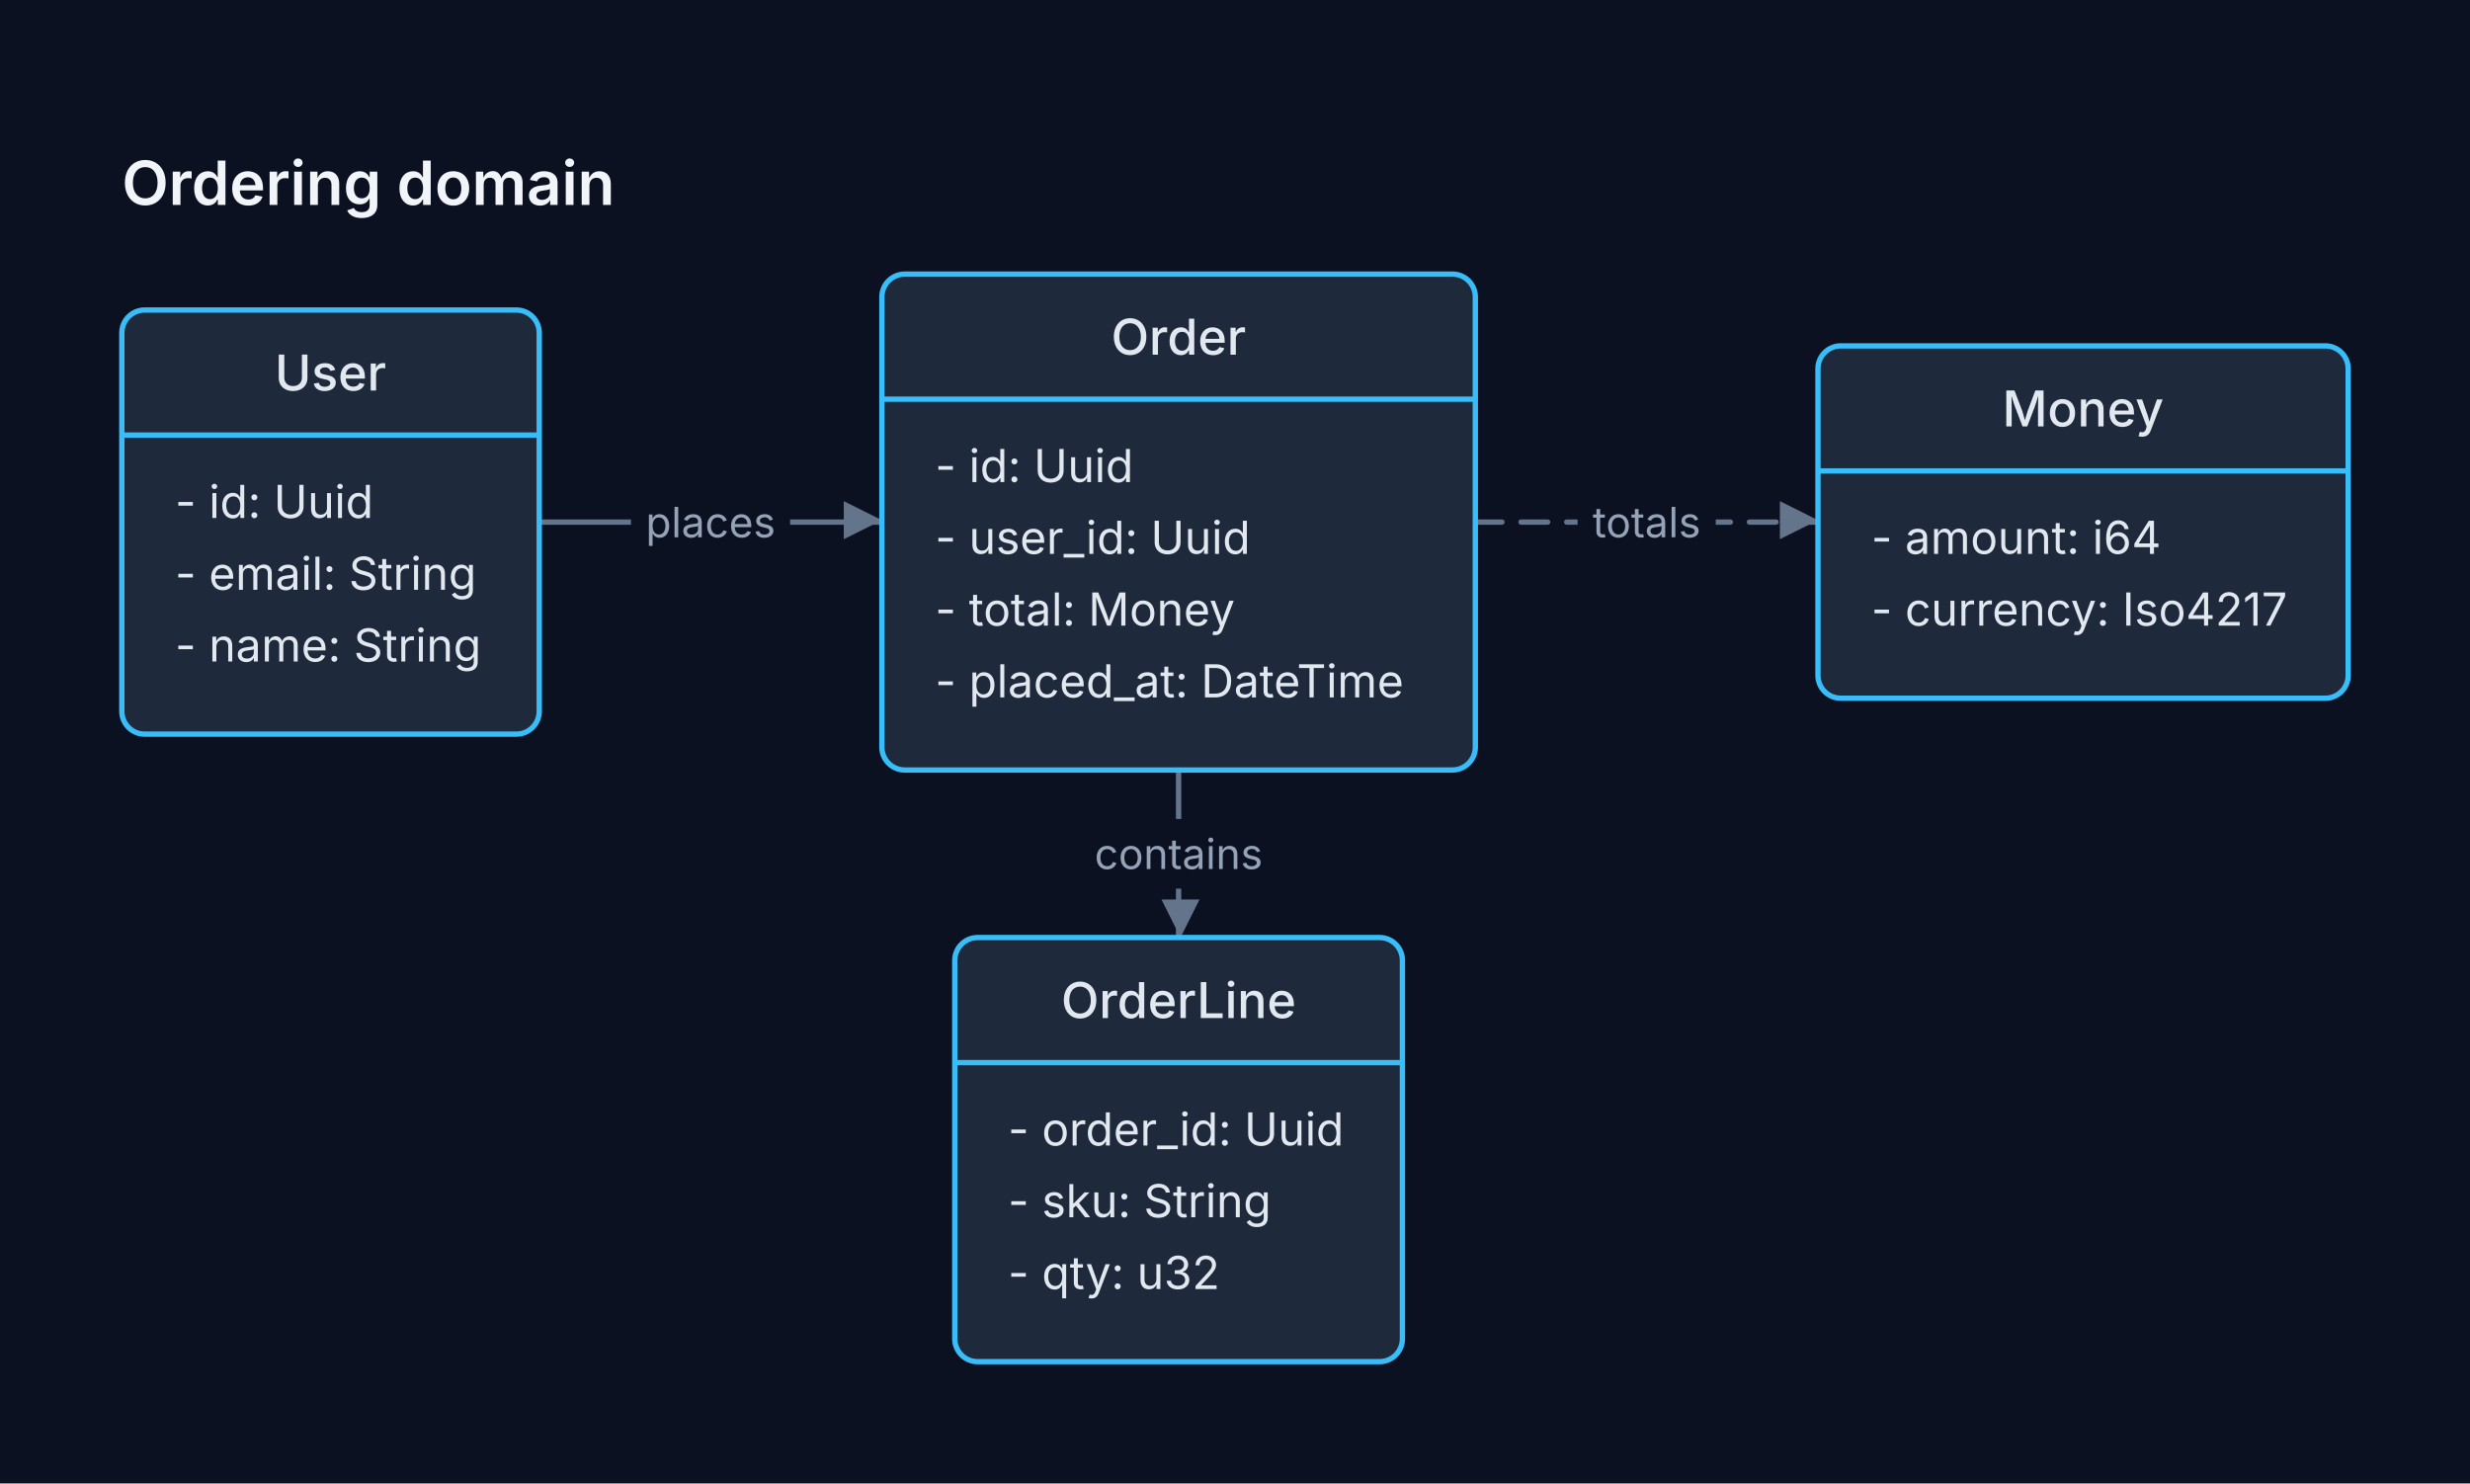
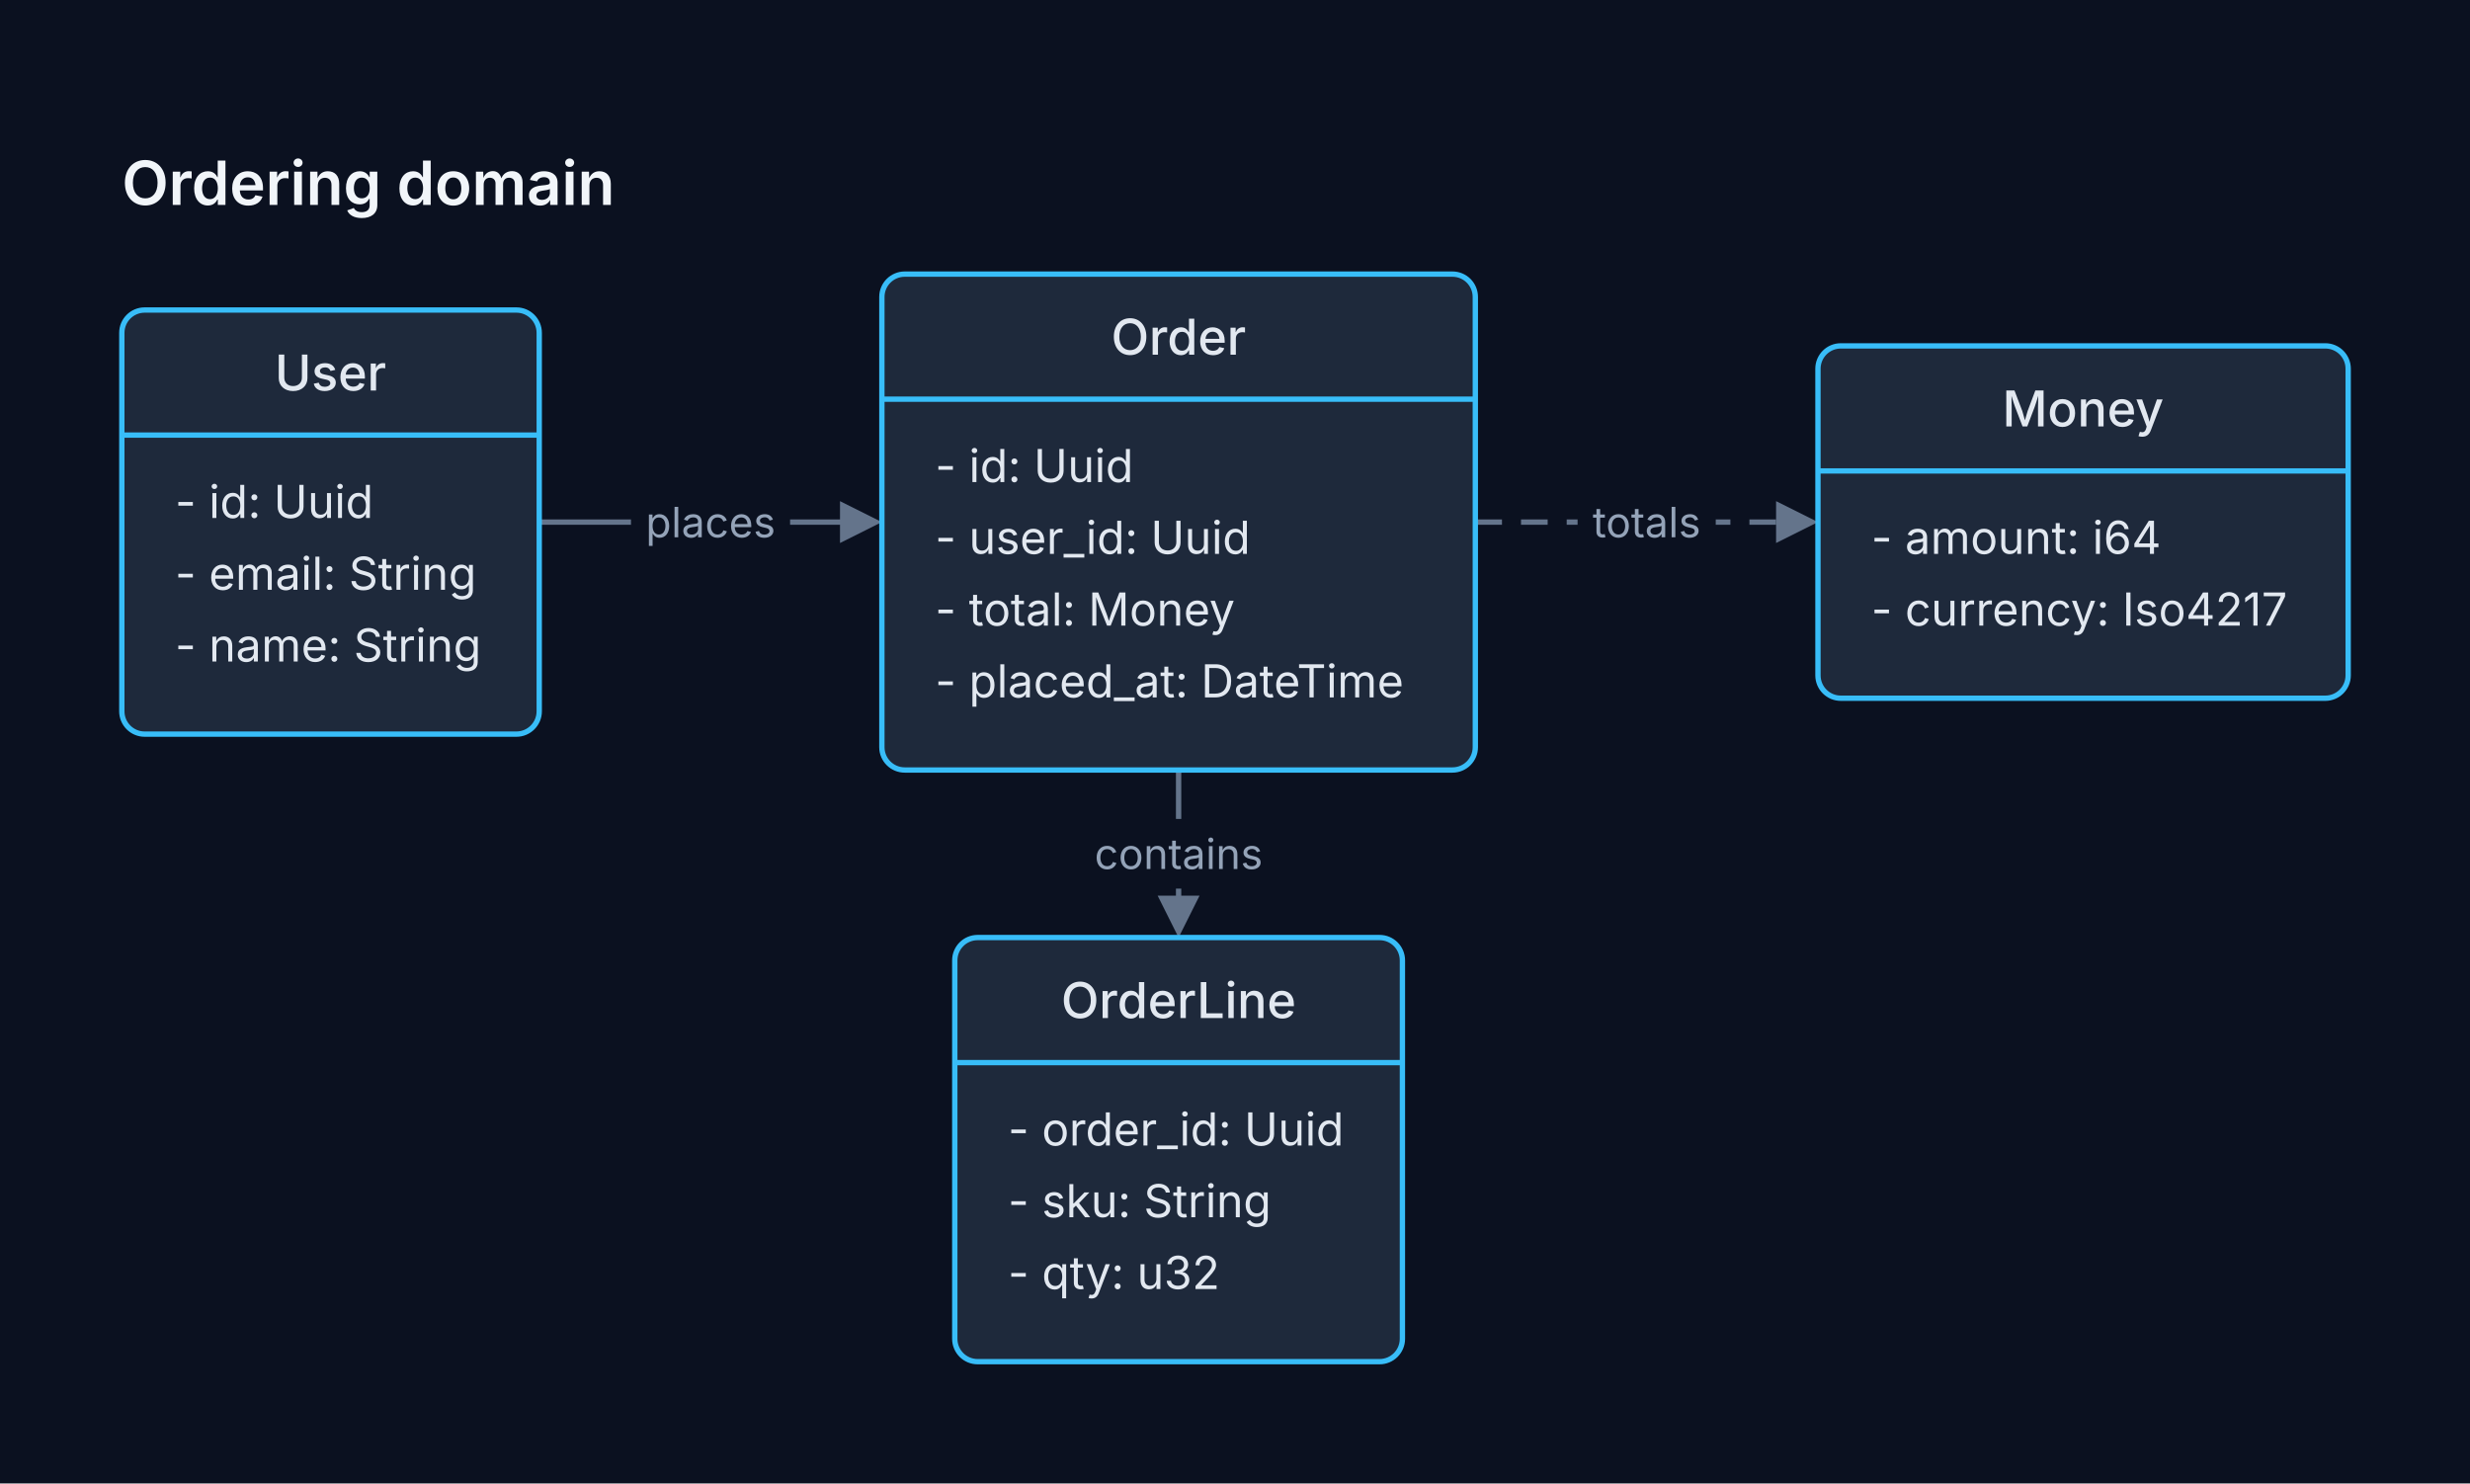
<svg xmlns="http://www.w3.org/2000/svg" width="648.79" height="389.65" viewBox="0 0 648.79 389.65" role="img" aria-label="Ordering domain">
  <defs>
-     <marker id="h-solid-_64748b" markerUnits="userSpaceOnUse" markerWidth="11" markerHeight="11" refX="10" refY="5.5" orient="auto-start-reverse">
-       <path d="M0,0 L10,5 L0,10 z" fill="#64748b" />
+     <marker id="h-solid-_64748b" markerUnits="userSpaceOnUse" markerWidth="13" markerHeight="11" viewBox="-12 0 13 11" refX="0" refY="5.5" orient="auto-start-reverse">
+       <path d="M-11,0 L0,5.5 L-11,11 z" fill="#64748b" />
    </marker>
  </defs>
  <rect x="0" y="0" width="648.79" height="389.65" fill="#0b1120" />
  <g transform="translate(32,81.43)">
-     <polyline points="109.64,55.7 199.64,55.7" fill="none" stroke="#64748b" stroke-width="1.4" stroke-linejoin="round" stroke-linecap="round" marker-end="url(#h-solid-_64748b)" />
-     <polyline points="277.58,120.82 277.58,164.83" fill="none" stroke="#64748b" stroke-width="1.4" stroke-linejoin="round" stroke-linecap="round" marker-end="url(#h-solid-_64748b)" />
-     <polyline points="355.52,55.7 445.52,55.7" fill="none" stroke="#64748b" stroke-width="1.4" stroke-linejoin="round" stroke-linecap="round" marker-end="url(#h-solid-_64748b)" stroke-dasharray="7 5" />
+     <polyline points="109.64,55.7 199.64,55.7" fill="none" stroke="none" marker-end="url(#h-solid-_64748b)" />
+     <polyline points="109.64,55.7 190.14,55.7" fill="none" stroke="#64748b" stroke-width="1.4" stroke-linejoin="round" stroke-linecap="butt" />
+     <polyline points="277.58,120.82 277.58,164.83" fill="none" stroke="none" marker-end="url(#h-solid-_64748b)" />
+     <polyline points="277.58,120.82 277.58,155.32" fill="none" stroke="#64748b" stroke-width="1.4" stroke-linejoin="round" stroke-linecap="butt" />
+     <polyline points="355.52,55.7 445.52,55.7" fill="none" stroke="none" marker-end="url(#h-solid-_64748b)" />
+     <polyline points="355.52,55.7 436.02,55.7" fill="none" stroke="#64748b" stroke-width="1.4" stroke-linejoin="round" stroke-linecap="butt" stroke-dasharray="7 5" />
    <rect x="133.74" y="46.55" width="41.79" height="18.3" rx="3" fill="#0b1120" />
    <text x="154.64" y="55.7" text-anchor="middle" dominant-baseline="central" font-family="Inter, ui-sans-serif, system-ui, sans-serif" font-size="11" font-weight="400" fill="#94a3b8">
      <tspan x="154.64" dy="0">places</tspan>
    </text>
    <rect x="252.1" y="133.67" width="50.96" height="18.3" rx="3" fill="#0b1120" />
    <text x="277.58" y="142.82" text-anchor="middle" dominant-baseline="central" font-family="Inter, ui-sans-serif, system-ui, sans-serif" font-size="11" font-weight="400" fill="#94a3b8">
      <tspan x="277.58" dy="0">contains</tspan>
    </text>
    <rect x="382.38" y="46.55" width="36.29" height="18.3" rx="3" fill="#0b1120" />
    <text x="400.52" y="55.7" text-anchor="middle" dominant-baseline="central" font-family="Inter, ui-sans-serif, system-ui, sans-serif" font-size="11" font-weight="400" fill="#94a3b8">
      <tspan x="400.52" dy="0">totals</tspan>
    </text>
    <rect x="0" y="0" width="109.64" height="111.4" rx="6" fill="#1e293b" stroke="#38bdf8" stroke-width="1.4" />
    <rect x="199.64" y="-9.43" width="155.88" height="130.25" rx="6" fill="#1e293b" stroke="#38bdf8" stroke-width="1.4" />
    <rect x="218.79" y="164.83" width="117.58" height="111.4" rx="6" fill="#1e293b" stroke="#38bdf8" stroke-width="1.4" />
    <rect x="445.52" y="9.42" width="139.27" height="92.55" rx="6" fill="#1e293b" stroke="#38bdf8" stroke-width="1.4" />
    <rect x="0" y="32.15" width="109.64" height="1.4" rx="0" fill="#38bdf8" stroke="none" stroke-width="0" />
    <rect x="199.64" y="22.72" width="155.88" height="1.4" rx="0" fill="#38bdf8" stroke="none" stroke-width="0" />
    <rect x="218.79" y="196.98" width="117.58" height="1.4" rx="0" fill="#38bdf8" stroke="none" stroke-width="0" />
    <rect x="445.52" y="41.57" width="139.27" height="1.4" rx="0" fill="#38bdf8" stroke="none" stroke-width="0" />
    <text x="54.82" y="16.42" text-anchor="middle" dominant-baseline="central" font-family="Inter, ui-sans-serif, system-ui, sans-serif" font-size="13" font-weight="500" fill="#e2e8f0">User</text>
    <text x="14" y="50.27" text-anchor="start" dominant-baseline="central" font-family="Inter, ui-sans-serif, system-ui, sans-serif" font-size="11.96" font-weight="400" fill="#e2e8f0">- id: Uuid</text>
    <text x="14" y="69.13" text-anchor="start" dominant-baseline="central" font-family="Inter, ui-sans-serif, system-ui, sans-serif" font-size="11.96" font-weight="400" fill="#e2e8f0">- email: String</text>
    <text x="14" y="87.98" text-anchor="start" dominant-baseline="central" font-family="Inter, ui-sans-serif, system-ui, sans-serif" font-size="11.96" font-weight="400" fill="#e2e8f0">- name: String</text>
    <text x="277.58" y="7" text-anchor="middle" dominant-baseline="central" font-family="Inter, ui-sans-serif, system-ui, sans-serif" font-size="13" font-weight="500" fill="#e2e8f0">Order</text>
    <text x="213.64" y="40.85" text-anchor="start" dominant-baseline="central" font-family="Inter, ui-sans-serif, system-ui, sans-serif" font-size="11.96" font-weight="400" fill="#e2e8f0">- id: Uuid</text>
    <text x="213.64" y="59.7" text-anchor="start" dominant-baseline="central" font-family="Inter, ui-sans-serif, system-ui, sans-serif" font-size="11.96" font-weight="400" fill="#e2e8f0">- user_id: Uuid</text>
    <text x="213.64" y="78.55" text-anchor="start" dominant-baseline="central" font-family="Inter, ui-sans-serif, system-ui, sans-serif" font-size="11.96" font-weight="400" fill="#e2e8f0">- total: Money</text>
    <text x="213.64" y="97.4" text-anchor="start" dominant-baseline="central" font-family="Inter, ui-sans-serif, system-ui, sans-serif" font-size="11.96" font-weight="400" fill="#e2e8f0">- placed_at: DateTime</text>
    <text x="277.58" y="181.25" text-anchor="middle" dominant-baseline="central" font-family="Inter, ui-sans-serif, system-ui, sans-serif" font-size="13" font-weight="500" fill="#e2e8f0">OrderLine</text>
    <text x="232.79" y="215.1" text-anchor="start" dominant-baseline="central" font-family="Inter, ui-sans-serif, system-ui, sans-serif" font-size="11.96" font-weight="400" fill="#e2e8f0">- order_id: Uuid</text>
    <text x="232.79" y="233.95" text-anchor="start" dominant-baseline="central" font-family="Inter, ui-sans-serif, system-ui, sans-serif" font-size="11.96" font-weight="400" fill="#e2e8f0">- sku: String</text>
    <text x="232.79" y="252.8" text-anchor="start" dominant-baseline="central" font-family="Inter, ui-sans-serif, system-ui, sans-serif" font-size="11.96" font-weight="400" fill="#e2e8f0">- qty: u32</text>
    <text x="515.15" y="25.85" text-anchor="middle" dominant-baseline="central" font-family="Inter, ui-sans-serif, system-ui, sans-serif" font-size="13" font-weight="500" fill="#e2e8f0">Money</text>
    <text x="459.52" y="59.7" text-anchor="start" dominant-baseline="central" font-family="Inter, ui-sans-serif, system-ui, sans-serif" font-size="11.96" font-weight="400" fill="#e2e8f0">- amount: i64</text>
    <text x="459.52" y="78.55" text-anchor="start" dominant-baseline="central" font-family="Inter, ui-sans-serif, system-ui, sans-serif" font-size="11.96" font-weight="400" fill="#e2e8f0">- currency: Iso4217</text>
    <text x="0" y="-33.43" text-anchor="start" dominant-baseline="central" font-family="Inter, ui-sans-serif, system-ui, sans-serif" font-size="16" font-weight="600" fill="#f1f5f9">Ordering domain</text>
  </g>
</svg>
